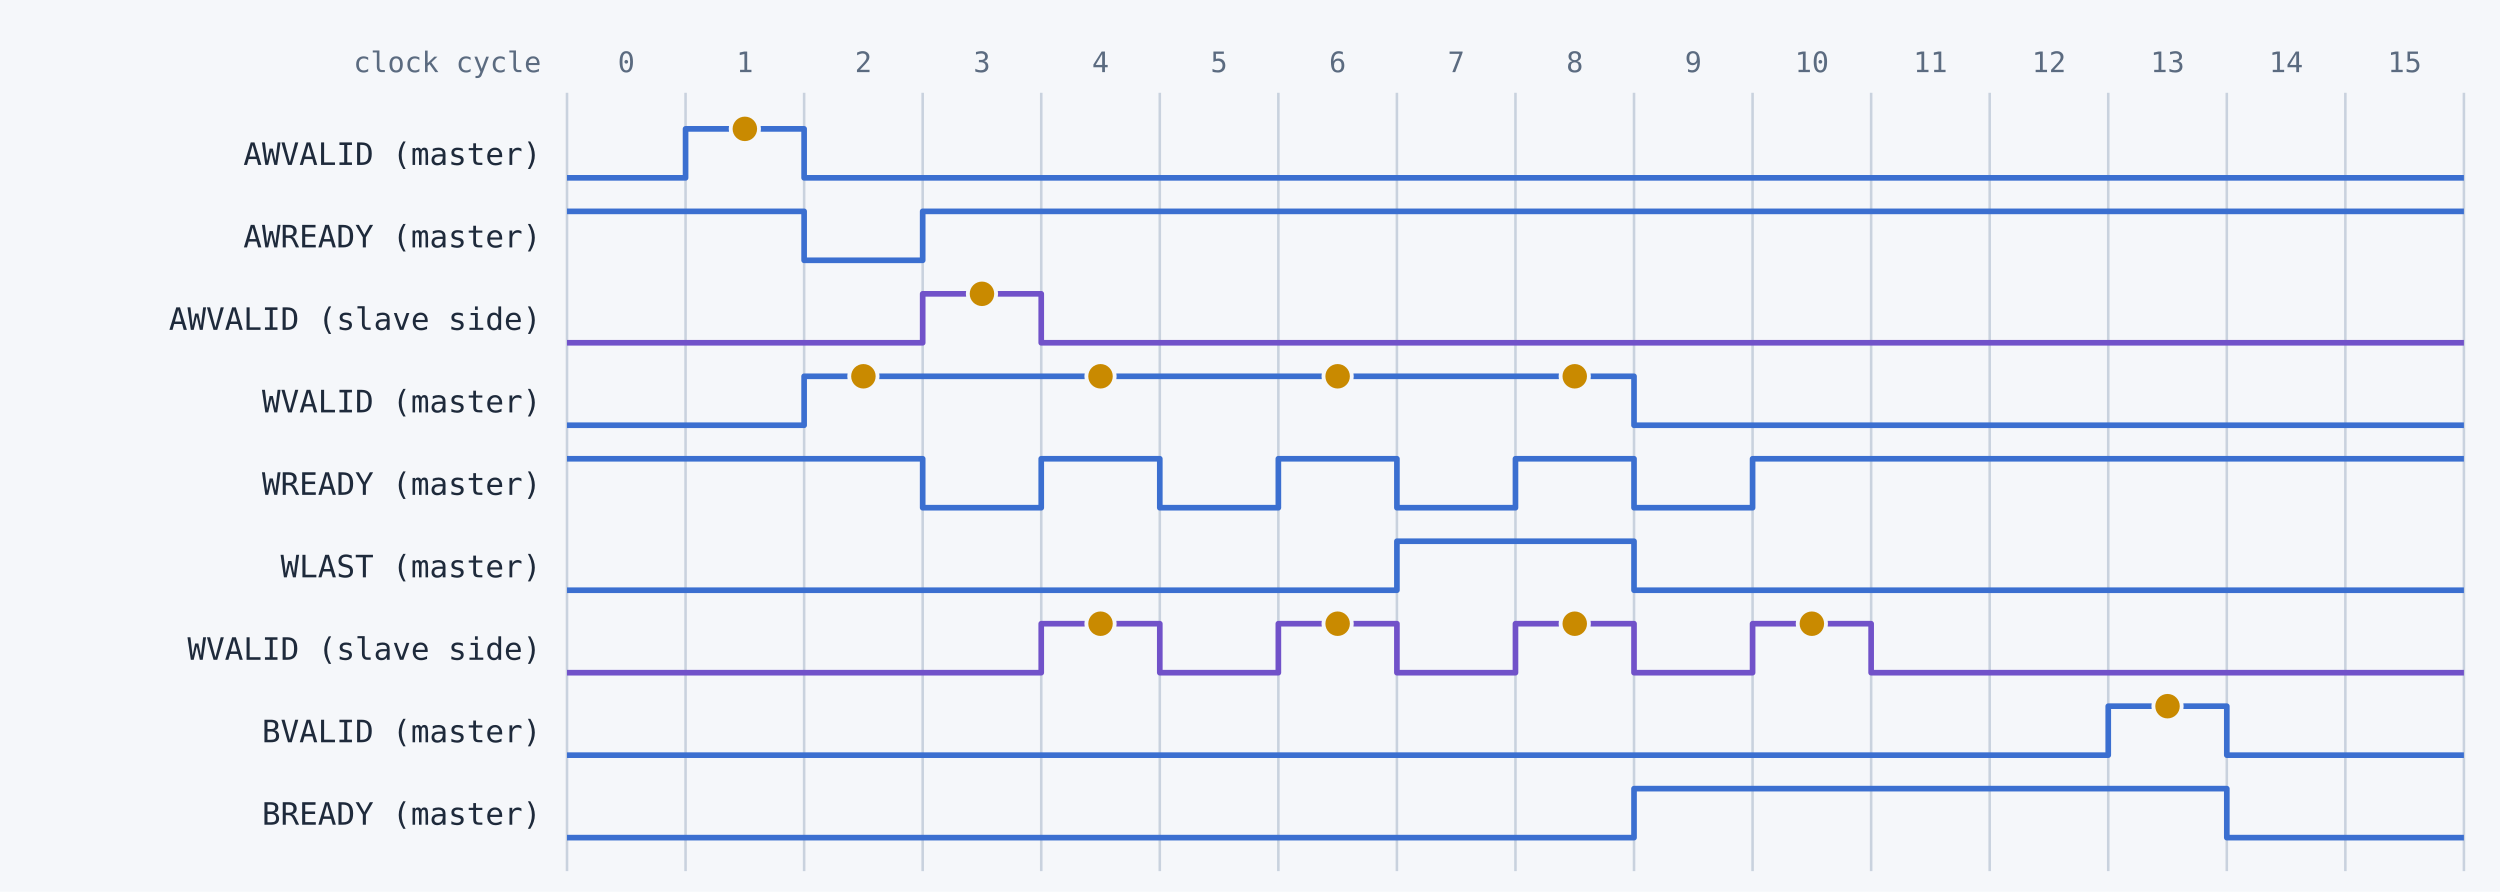
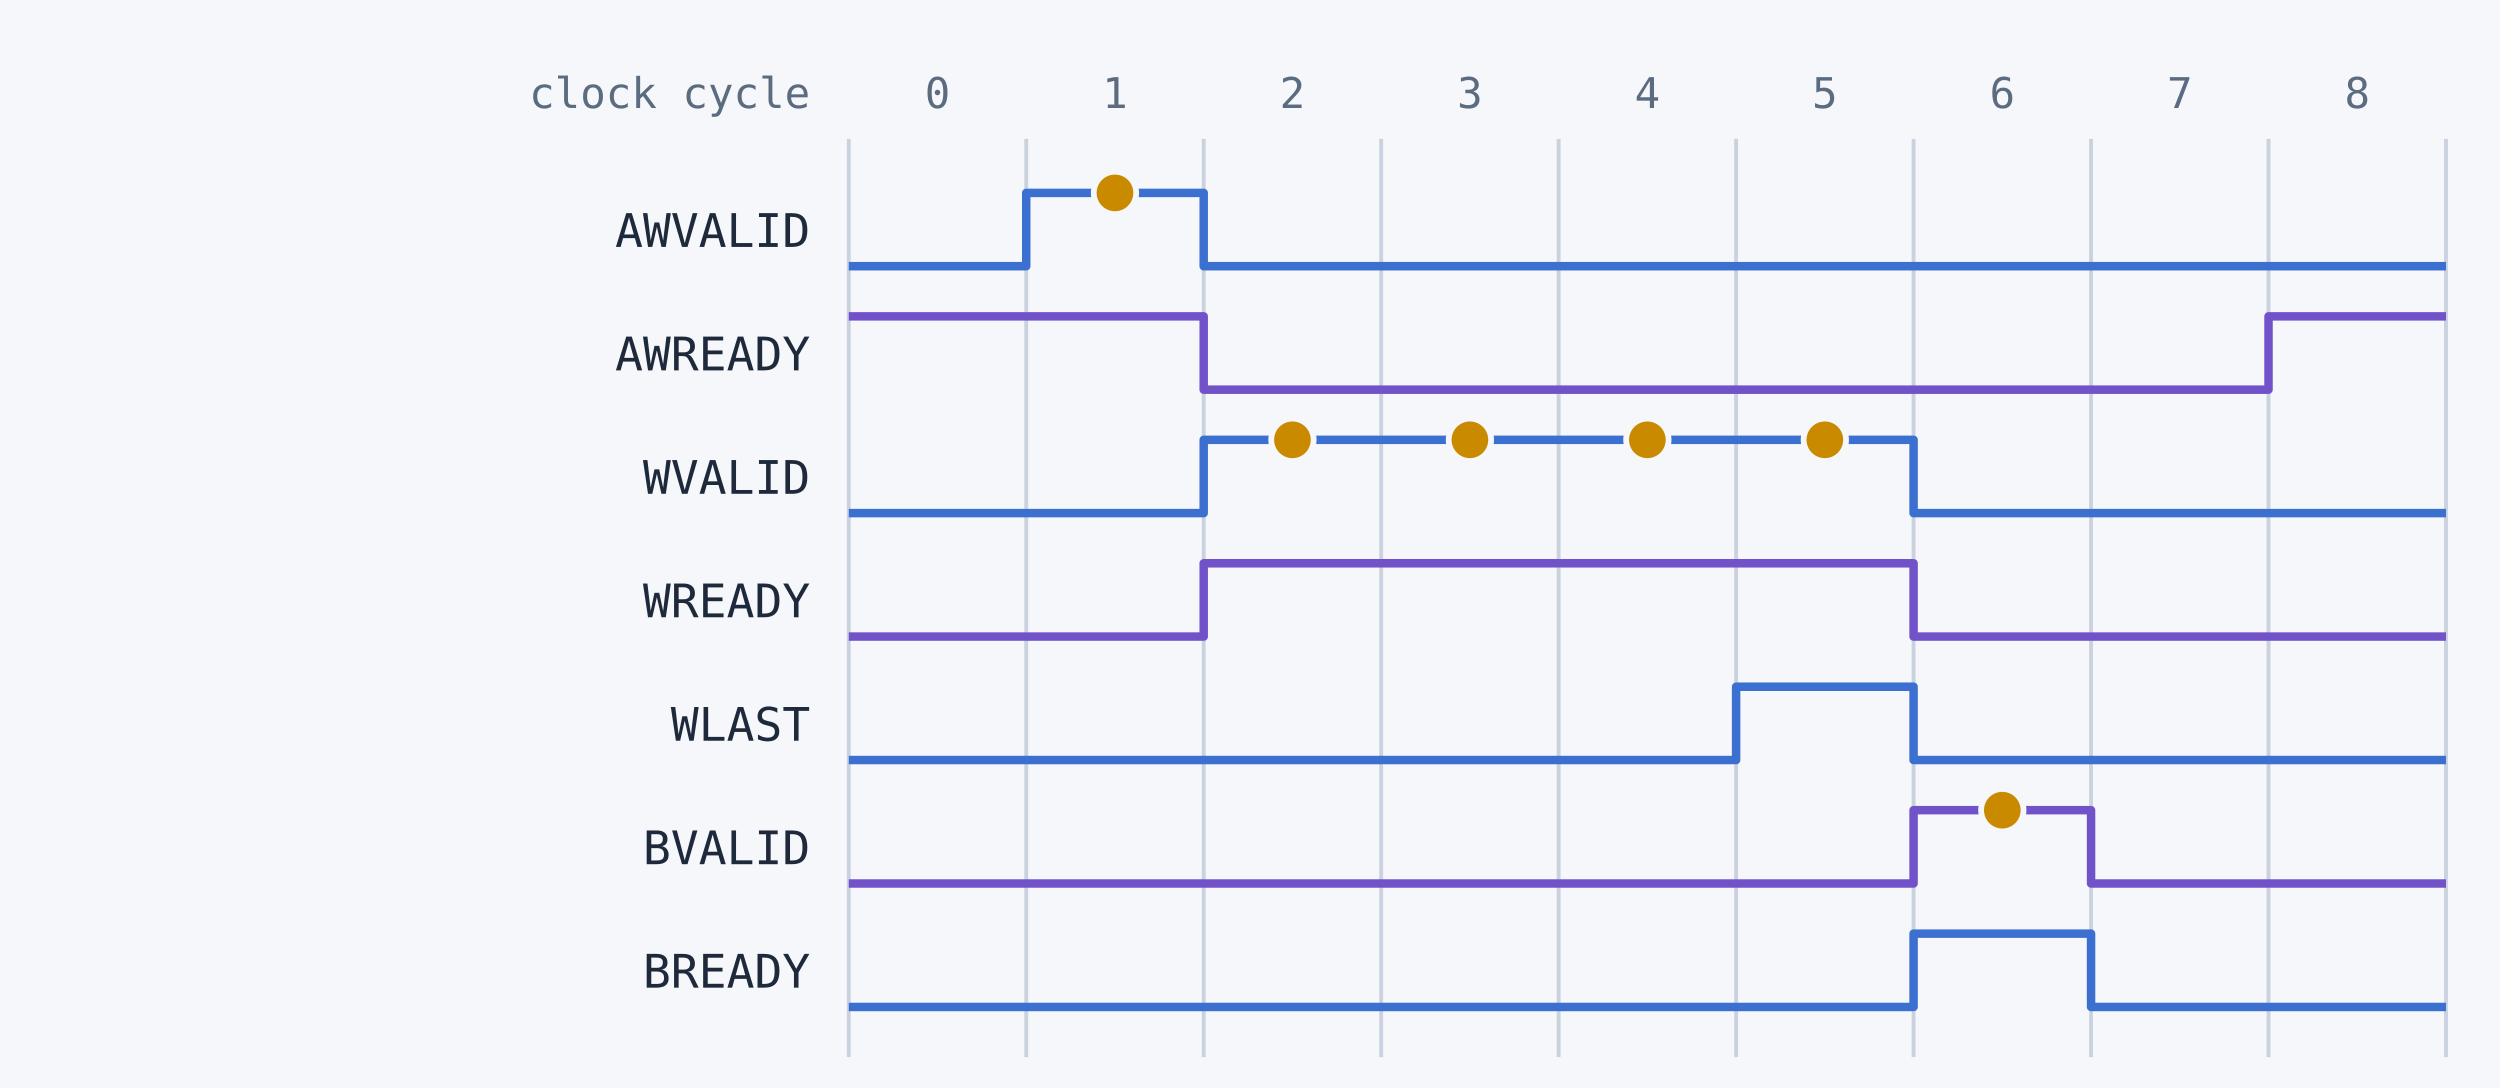
- <svg xmlns="http://www.w3.org/2000/svg" viewBox="0 0 970 346" width="2910" height="1038" role="img" aria-label="Timing of the master writing four words, through the flip-flop stages.">
+ <svg xmlns="http://www.w3.org/2000/svg" viewBox="0 0 648 282" width="1944" height="846" role="img" aria-label="Timing of the master writing four words, straight to the slave.">
  <style>text{font-family:'Cascadia Mono',Consolas,monospace}.grid{stroke:#C9D2DE;stroke-width:1}.cyc{font-size:11px;fill:#5B6B80}.sig{font-size:12px;fill:#1E2A3B}.w{fill:none;stroke-width:2.2;stroke-linejoin:round}.host{stroke:#5B6B80}.mst{stroke:#3B6FD0}.slv{stroke:#7152C9}.hs{fill:#C98A00;stroke:#F5F7FA;stroke-width:1.5}</style>
-   <rect width="970" height="346" fill="#F5F7FA" />
-   <line x1="220" y1="36" x2="220" y2="338" class="grid" />
+   <rect width="648" height="282" fill="#F5F7FA" />
+   <line x1="220" y1="36" x2="220" y2="274" class="grid" />
  <text x="243.0" y="28" text-anchor="middle" class="cyc">0</text>
-   <line x1="266" y1="36" x2="266" y2="338" class="grid" />
+   <line x1="266" y1="36" x2="266" y2="274" class="grid" />
  <text x="289.0" y="28" text-anchor="middle" class="cyc">1</text>
-   <line x1="312" y1="36" x2="312" y2="338" class="grid" />
+   <line x1="312" y1="36" x2="312" y2="274" class="grid" />
  <text x="335.0" y="28" text-anchor="middle" class="cyc">2</text>
-   <line x1="358" y1="36" x2="358" y2="338" class="grid" />
+   <line x1="358" y1="36" x2="358" y2="274" class="grid" />
  <text x="381.0" y="28" text-anchor="middle" class="cyc">3</text>
-   <line x1="404" y1="36" x2="404" y2="338" class="grid" />
+   <line x1="404" y1="36" x2="404" y2="274" class="grid" />
  <text x="427.0" y="28" text-anchor="middle" class="cyc">4</text>
-   <line x1="450" y1="36" x2="450" y2="338" class="grid" />
+   <line x1="450" y1="36" x2="450" y2="274" class="grid" />
  <text x="473.0" y="28" text-anchor="middle" class="cyc">5</text>
-   <line x1="496" y1="36" x2="496" y2="338" class="grid" />
+   <line x1="496" y1="36" x2="496" y2="274" class="grid" />
  <text x="519.0" y="28" text-anchor="middle" class="cyc">6</text>
-   <line x1="542" y1="36" x2="542" y2="338" class="grid" />
+   <line x1="542" y1="36" x2="542" y2="274" class="grid" />
  <text x="565.0" y="28" text-anchor="middle" class="cyc">7</text>
-   <line x1="588" y1="36" x2="588" y2="338" class="grid" />
+   <line x1="588" y1="36" x2="588" y2="274" class="grid" />
  <text x="611.0" y="28" text-anchor="middle" class="cyc">8</text>
-   <line x1="634" y1="36" x2="634" y2="338" class="grid" />
-   <text x="657.0" y="28" text-anchor="middle" class="cyc">9</text>
-   <line x1="680" y1="36" x2="680" y2="338" class="grid" />
-   <text x="703.0" y="28" text-anchor="middle" class="cyc">10</text>
-   <line x1="726" y1="36" x2="726" y2="338" class="grid" />
-   <text x="749.0" y="28" text-anchor="middle" class="cyc">11</text>
-   <line x1="772" y1="36" x2="772" y2="338" class="grid" />
-   <text x="795.0" y="28" text-anchor="middle" class="cyc">12</text>
-   <line x1="818" y1="36" x2="818" y2="338" class="grid" />
-   <text x="841.0" y="28" text-anchor="middle" class="cyc">13</text>
-   <line x1="864" y1="36" x2="864" y2="338" class="grid" />
-   <text x="887.0" y="28" text-anchor="middle" class="cyc">14</text>
-   <line x1="910" y1="36" x2="910" y2="338" class="grid" />
-   <text x="933.0" y="28" text-anchor="middle" class="cyc">15</text>
-   <line x1="956" y1="36" x2="956" y2="338" class="grid" />
+   <line x1="634" y1="36" x2="634" y2="274" class="grid" />
  <text x="210" y="28" text-anchor="end" class="cyc">clock cycle</text>
-   <text x="210" y="64.0" text-anchor="end" class="sig">AWVALID (master)</text>
-   <path d="M220,69 L266,69 L266,50 L312,50 L312,69 L358,69 L404,69 L450,69 L496,69 L542,69 L588,69 L634,69 L680,69 L726,69 L772,69 L818,69 L864,69 L910,69 L956,69" class="w mst" />
+   <text x="210" y="64.0" text-anchor="end" class="sig">AWVALID</text>
+   <path d="M220,69 L266,69 L266,50 L312,50 L312,69 L358,69 L404,69 L450,69 L496,69 L542,69 L588,69 L634,69" class="w mst" />
  <circle cx="289.0" cy="50" r="5.5" class="hs" />
-   <text x="210" y="96.0" text-anchor="end" class="sig">AWREADY (master)</text>
-   <path d="M220,82 L266,82 L312,82 L312,101 L358,101 L358,82 L404,82 L450,82 L496,82 L542,82 L588,82 L634,82 L680,82 L726,82 L772,82 L818,82 L864,82 L910,82 L956,82" class="w mst" />
-   <text x="210" y="128.0" text-anchor="end" class="sig">AWVALID (slave side)</text>
-   <path d="M220,133 L266,133 L312,133 L358,133 L358,114 L404,114 L404,133 L450,133 L496,133 L542,133 L588,133 L634,133 L680,133 L726,133 L772,133 L818,133 L864,133 L910,133 L956,133" class="w slv" />
+   <text x="210" y="96.0" text-anchor="end" class="sig">AWREADY</text>
+   <path d="M220,82 L266,82 L312,82 L312,101 L358,101 L404,101 L450,101 L496,101 L542,101 L588,101 L588,82 L634,82" class="w slv" />
+   <text x="210" y="128.0" text-anchor="end" class="sig">WVALID</text>
+   <path d="M220,133 L266,133 L312,133 L312,114 L358,114 L404,114 L450,114 L496,114 L496,133 L542,133 L588,133 L634,133" class="w mst" />
+   <circle cx="335.0" cy="114" r="5.5" class="hs" />
  <circle cx="381.0" cy="114" r="5.5" class="hs" />
-   <text x="210" y="160.0" text-anchor="end" class="sig">WVALID (master)</text>
-   <path d="M220,165 L266,165 L312,165 L312,146 L358,146 L404,146 L450,146 L496,146 L542,146 L588,146 L634,146 L634,165 L680,165 L726,165 L772,165 L818,165 L864,165 L910,165 L956,165" class="w mst" />
-   <circle cx="335.0" cy="146" r="5.5" class="hs" />
-   <circle cx="427.0" cy="146" r="5.5" class="hs" />
-   <circle cx="519.0" cy="146" r="5.5" class="hs" />
-   <circle cx="611.0" cy="146" r="5.5" class="hs" />
-   <text x="210" y="192.0" text-anchor="end" class="sig">WREADY (master)</text>
-   <path d="M220,178 L266,178 L312,178 L358,178 L358,197 L404,197 L404,178 L450,178 L450,197 L496,197 L496,178 L542,178 L542,197 L588,197 L588,178 L634,178 L634,197 L680,197 L680,178 L726,178 L772,178 L818,178 L864,178 L910,178 L956,178" class="w mst" />
-   <text x="210" y="224.0" text-anchor="end" class="sig">WLAST (master)</text>
-   <path d="M220,229 L266,229 L312,229 L358,229 L404,229 L450,229 L496,229 L542,229 L542,210 L588,210 L634,210 L634,229 L680,229 L726,229 L772,229 L818,229 L864,229 L910,229 L956,229" class="w mst" />
-   <text x="210" y="256.0" text-anchor="end" class="sig">WVALID (slave side)</text>
-   <path d="M220,261 L266,261 L312,261 L358,261 L404,261 L404,242 L450,242 L450,261 L496,261 L496,242 L542,242 L542,261 L588,261 L588,242 L634,242 L634,261 L680,261 L680,242 L726,242 L726,261 L772,261 L818,261 L864,261 L910,261 L956,261" class="w slv" />
-   <circle cx="427.0" cy="242" r="5.5" class="hs" />
-   <circle cx="519.0" cy="242" r="5.5" class="hs" />
-   <circle cx="611.0" cy="242" r="5.5" class="hs" />
-   <circle cx="703.0" cy="242" r="5.5" class="hs" />
-   <text x="210" y="288.0" text-anchor="end" class="sig">BVALID (master)</text>
-   <path d="M220,293 L266,293 L312,293 L358,293 L404,293 L450,293 L496,293 L542,293 L588,293 L634,293 L680,293 L726,293 L772,293 L818,293 L818,274 L864,274 L864,293 L910,293 L956,293" class="w mst" />
-   <circle cx="841.0" cy="274" r="5.5" class="hs" />
-   <text x="210" y="320.0" text-anchor="end" class="sig">BREADY (master)</text>
-   <path d="M220,325 L266,325 L312,325 L358,325 L404,325 L450,325 L496,325 L542,325 L588,325 L634,325 L634,306 L680,306 L726,306 L772,306 L818,306 L864,306 L864,325 L910,325 L956,325" class="w mst" />
+   <circle cx="427.0" cy="114" r="5.5" class="hs" />
+   <circle cx="473.0" cy="114" r="5.5" class="hs" />
+   <text x="210" y="160.0" text-anchor="end" class="sig">WREADY</text>
+   <path d="M220,165 L266,165 L312,165 L312,146 L358,146 L404,146 L450,146 L496,146 L496,165 L542,165 L588,165 L634,165" class="w slv" />
+   <text x="210" y="192.0" text-anchor="end" class="sig">WLAST</text>
+   <path d="M220,197 L266,197 L312,197 L358,197 L404,197 L450,197 L450,178 L496,178 L496,197 L542,197 L588,197 L634,197" class="w mst" />
+   <text x="210" y="224.0" text-anchor="end" class="sig">BVALID</text>
+   <path d="M220,229 L266,229 L312,229 L358,229 L404,229 L450,229 L496,229 L496,210 L542,210 L542,229 L588,229 L634,229" class="w slv" />
+   <circle cx="519.0" cy="210" r="5.5" class="hs" />
+   <text x="210" y="256.0" text-anchor="end" class="sig">BREADY</text>
+   <path d="M220,261 L266,261 L312,261 L358,261 L404,261 L450,261 L496,261 L496,242 L542,242 L542,261 L588,261 L634,261" class="w mst" />
</svg>
